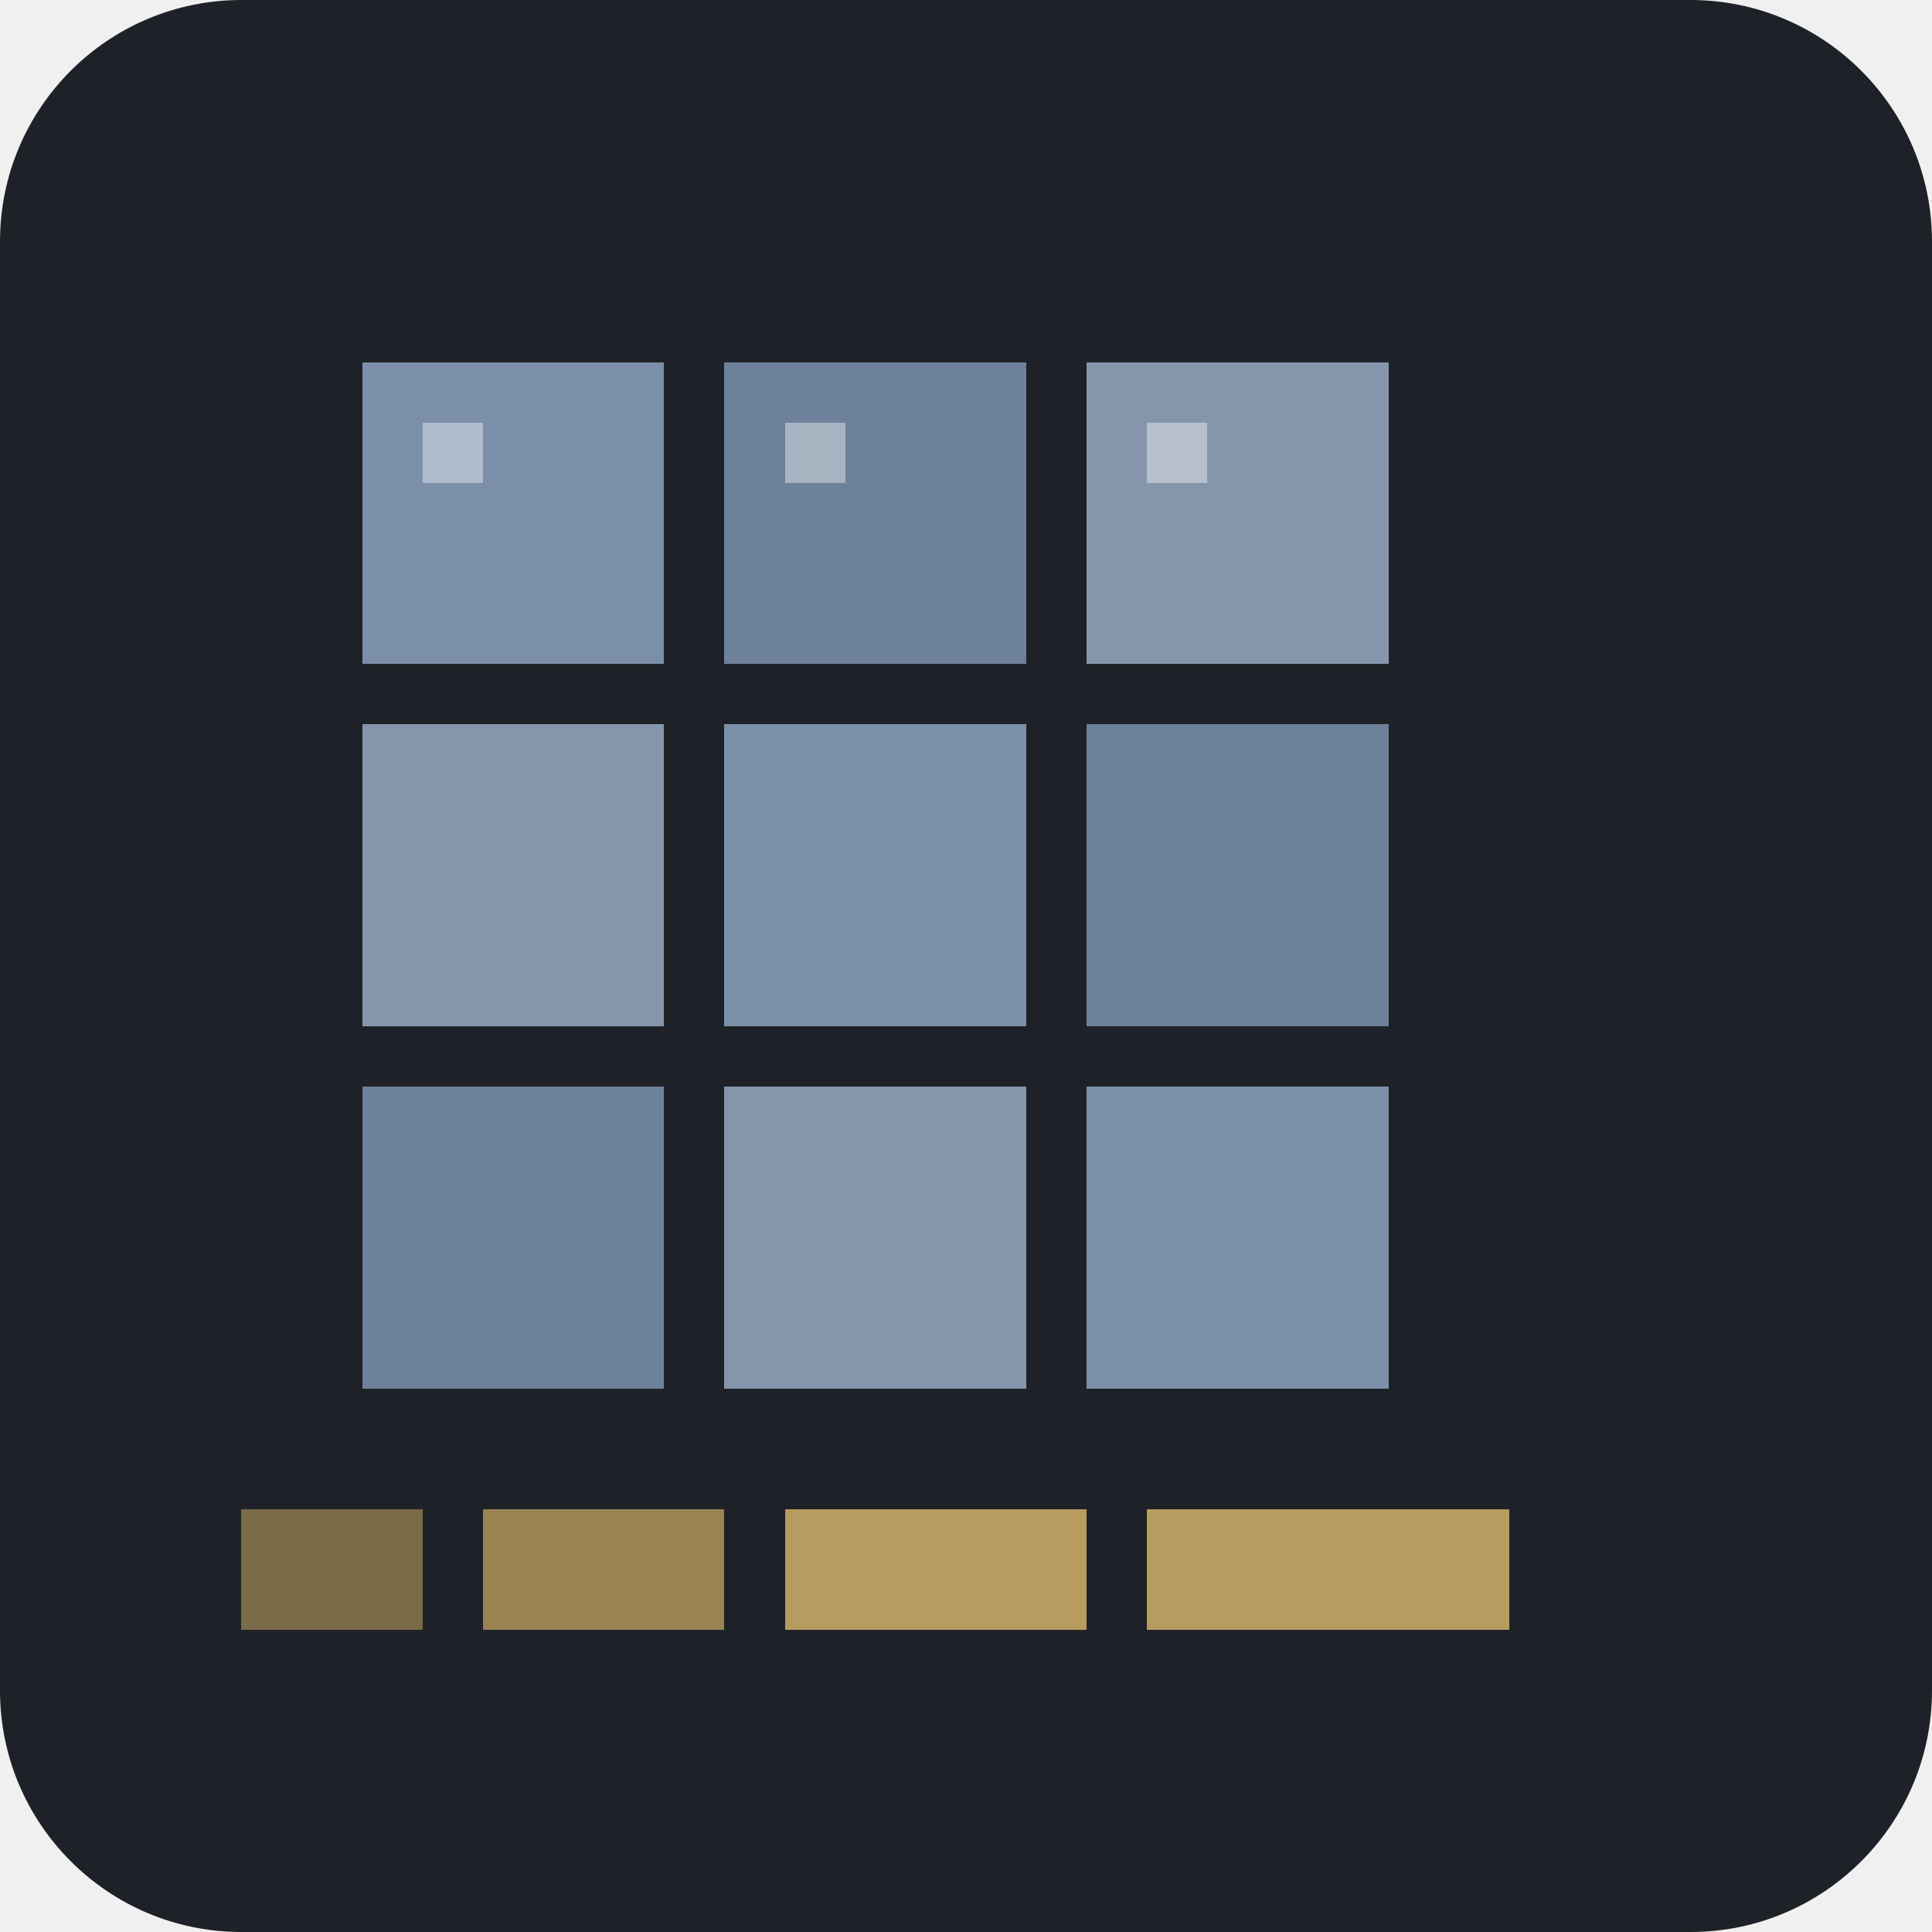
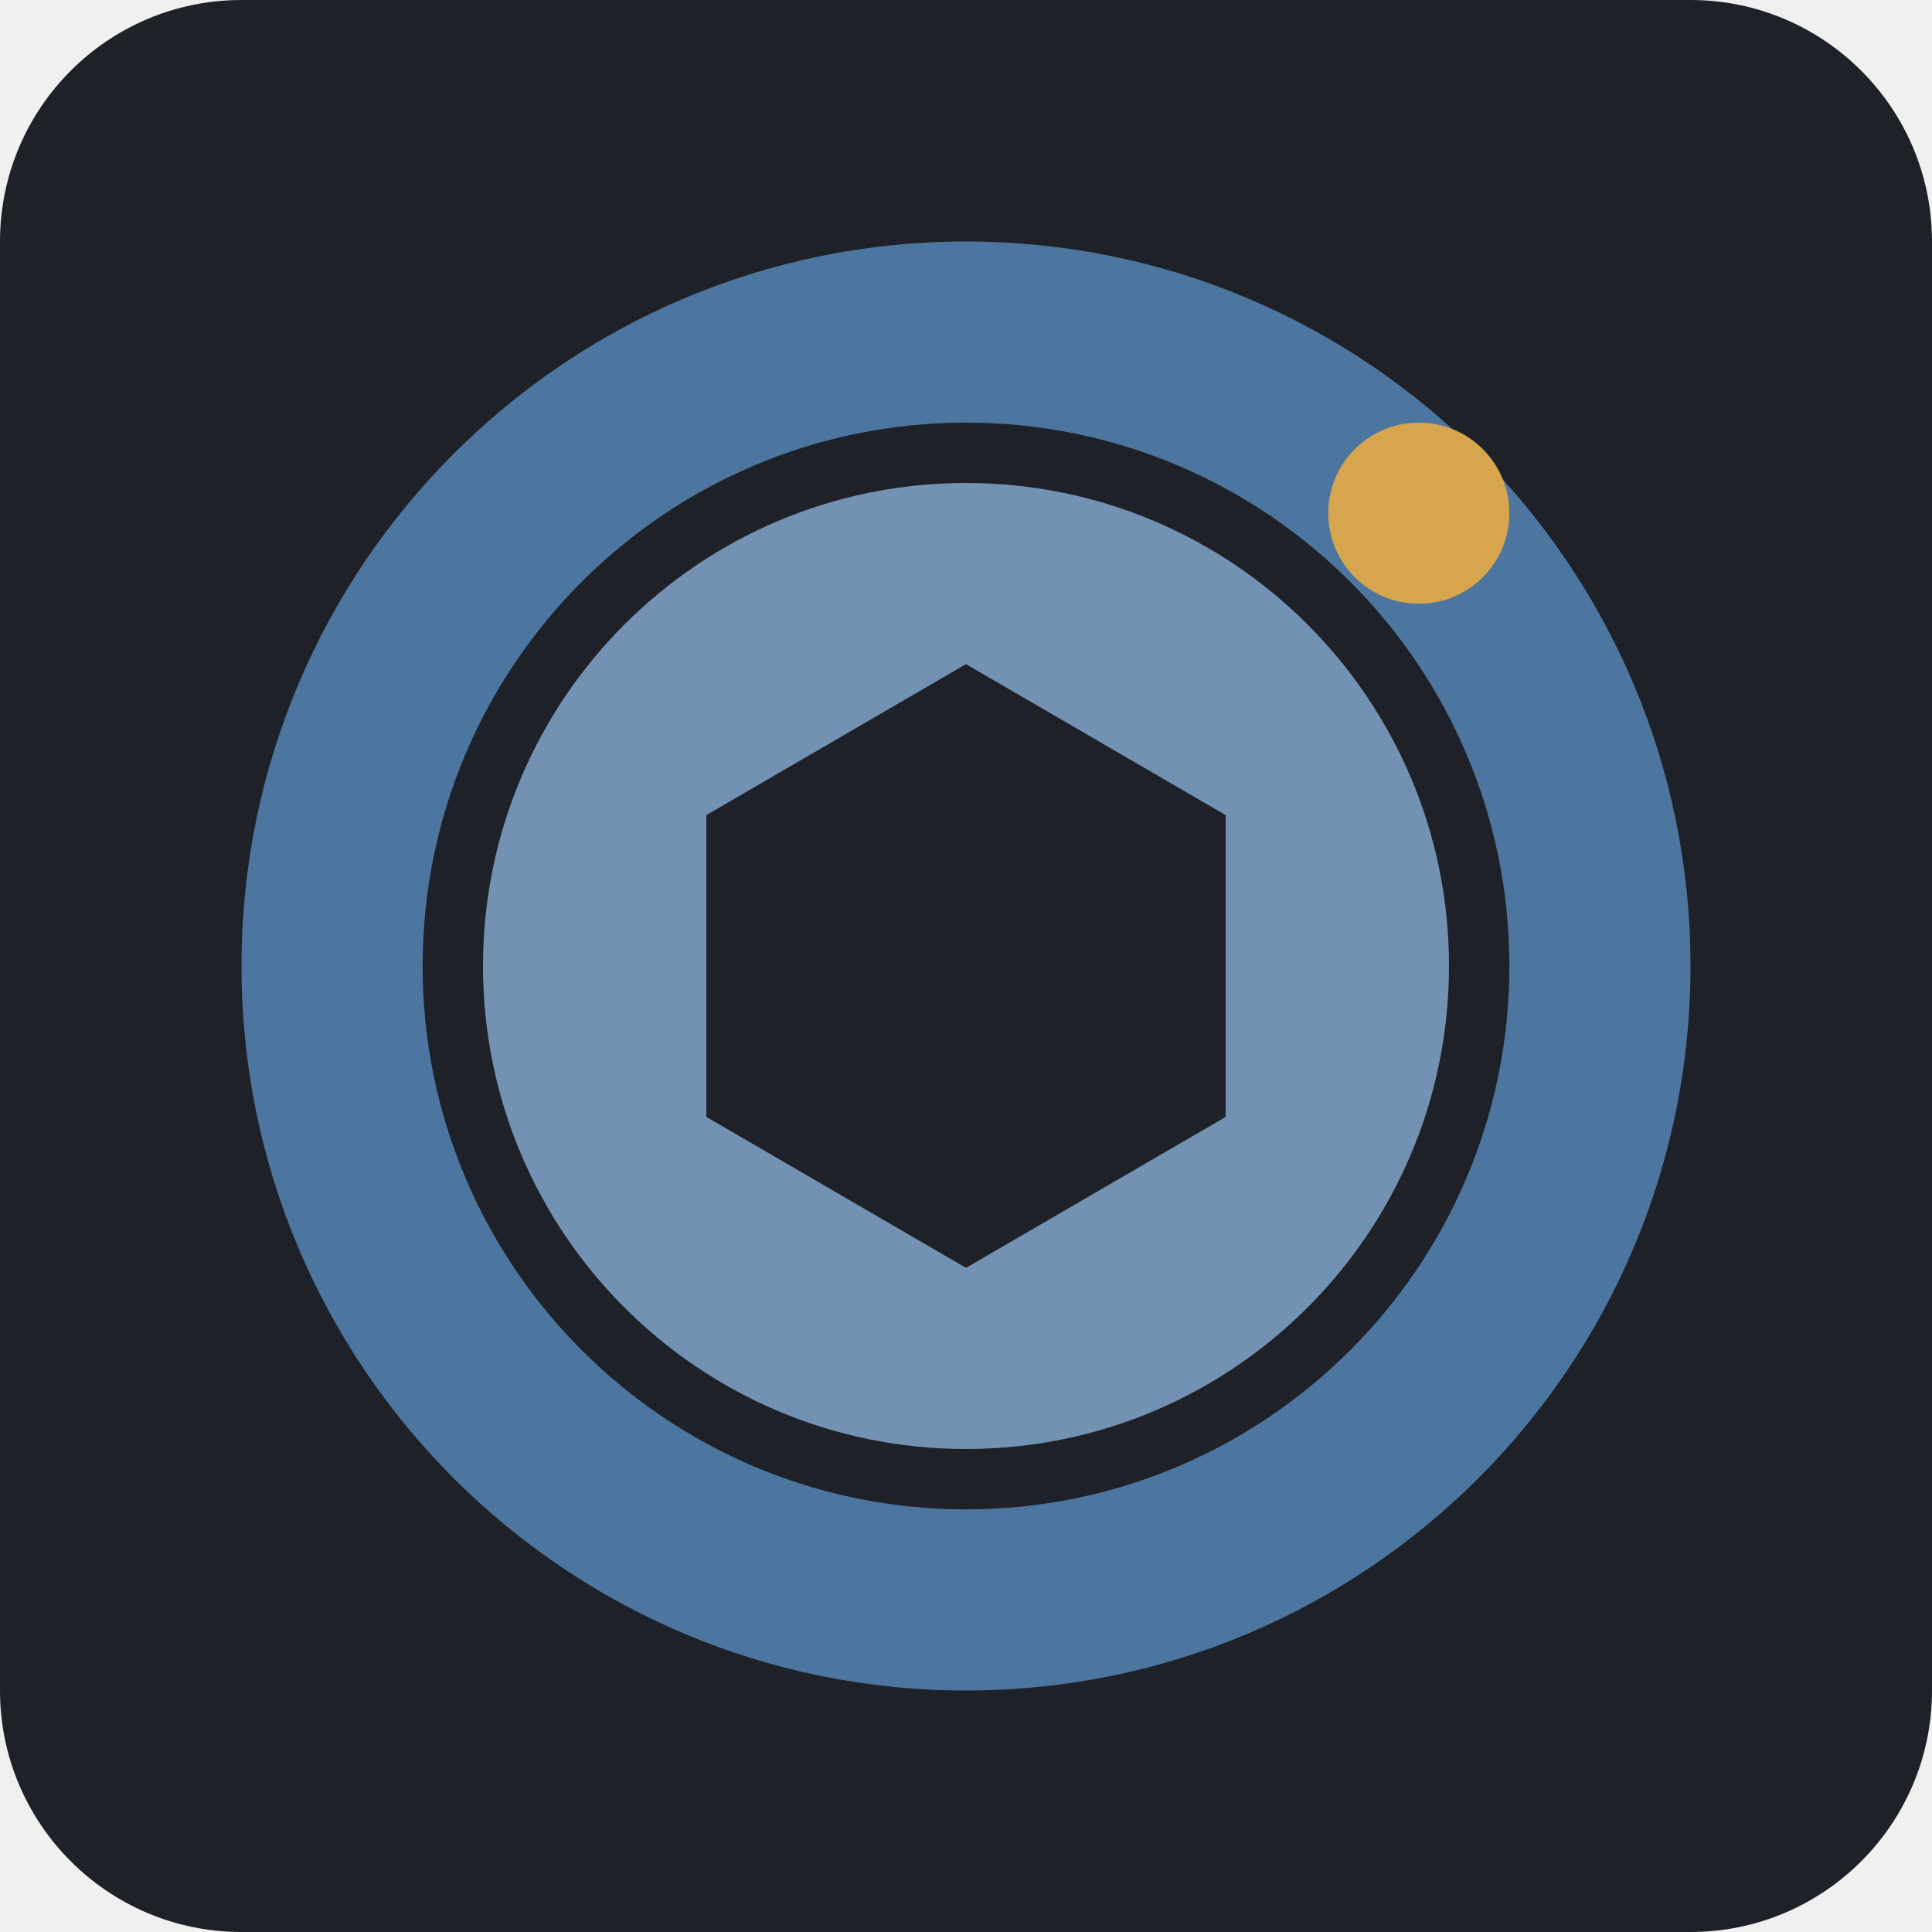
<svg xmlns="http://www.w3.org/2000/svg" viewBox="0 0 32 32">
  <defs>
    <style>
-       .pixel { shape-rendering: crispEdges; }
+       .shape { shape-rendering: geometricPrecision; }
    </style>
  </defs>
  <rect width="32" height="32" fill="#1e2228" rx="4" />
-   <g class="pixel">
-     <rect x="6" y="6" width="5" height="5" fill="#7b8fa8" />
-     <rect x="12" y="6" width="5" height="5" fill="#6e819a" />
-     <rect x="18" y="6" width="5" height="5" fill="#8596ac" />
-     <rect x="6" y="12" width="5" height="5" fill="#8596ac" />
-     <rect x="12" y="12" width="5" height="5" fill="#7b8fa8" />
-     <rect x="18" y="12" width="5" height="5" fill="#6e819a" />
-     <rect x="6" y="18" width="5" height="5" fill="#6e819a" />
-     <rect x="12" y="18" width="5" height="5" fill="#8596ac" />
-     <rect x="18" y="18" width="5" height="5" fill="#7b8fa8" />
-     <rect x="4" y="25" width="3" height="2" fill="#b89b5e" opacity="0.6" />
-     <rect x="8" y="25" width="4" height="2" fill="#b89b5e" opacity="0.8" />
-     <rect x="13" y="25" width="5" height="2" fill="#b89b5e" />
-     <rect x="19" y="25" width="6" height="2" fill="#b89b5e" />
-     <rect x="7" y="7" width="1" height="1" fill="#ffffff" opacity="0.4" />
-     <rect x="13" y="7" width="1" height="1" fill="#ffffff" opacity="0.4" />
-     <rect x="19" y="7" width="1" height="1" fill="#ffffff" opacity="0.4" />
+   <g class="shape">
+     <path d="M16 4a12 12 0 1 0 0 24 12 12 0 0 0 0-24zm0 3a9 9 0 1 1 0 18 9 9 0 0 1 0-18z" fill="#4c759f" />
+     <path d="M16 8a8 8 0 1 0 0 16 8 8 0 0 0 0-16zm0 3l4.3 2.5v5L16 21l-4.3-2.5v-5z" fill="#7392b3" fill-rule="evenodd" />
+     <circle cx="23.5" cy="8.5" r="1.5" fill="#d6a54d" />
  </g>
</svg>
